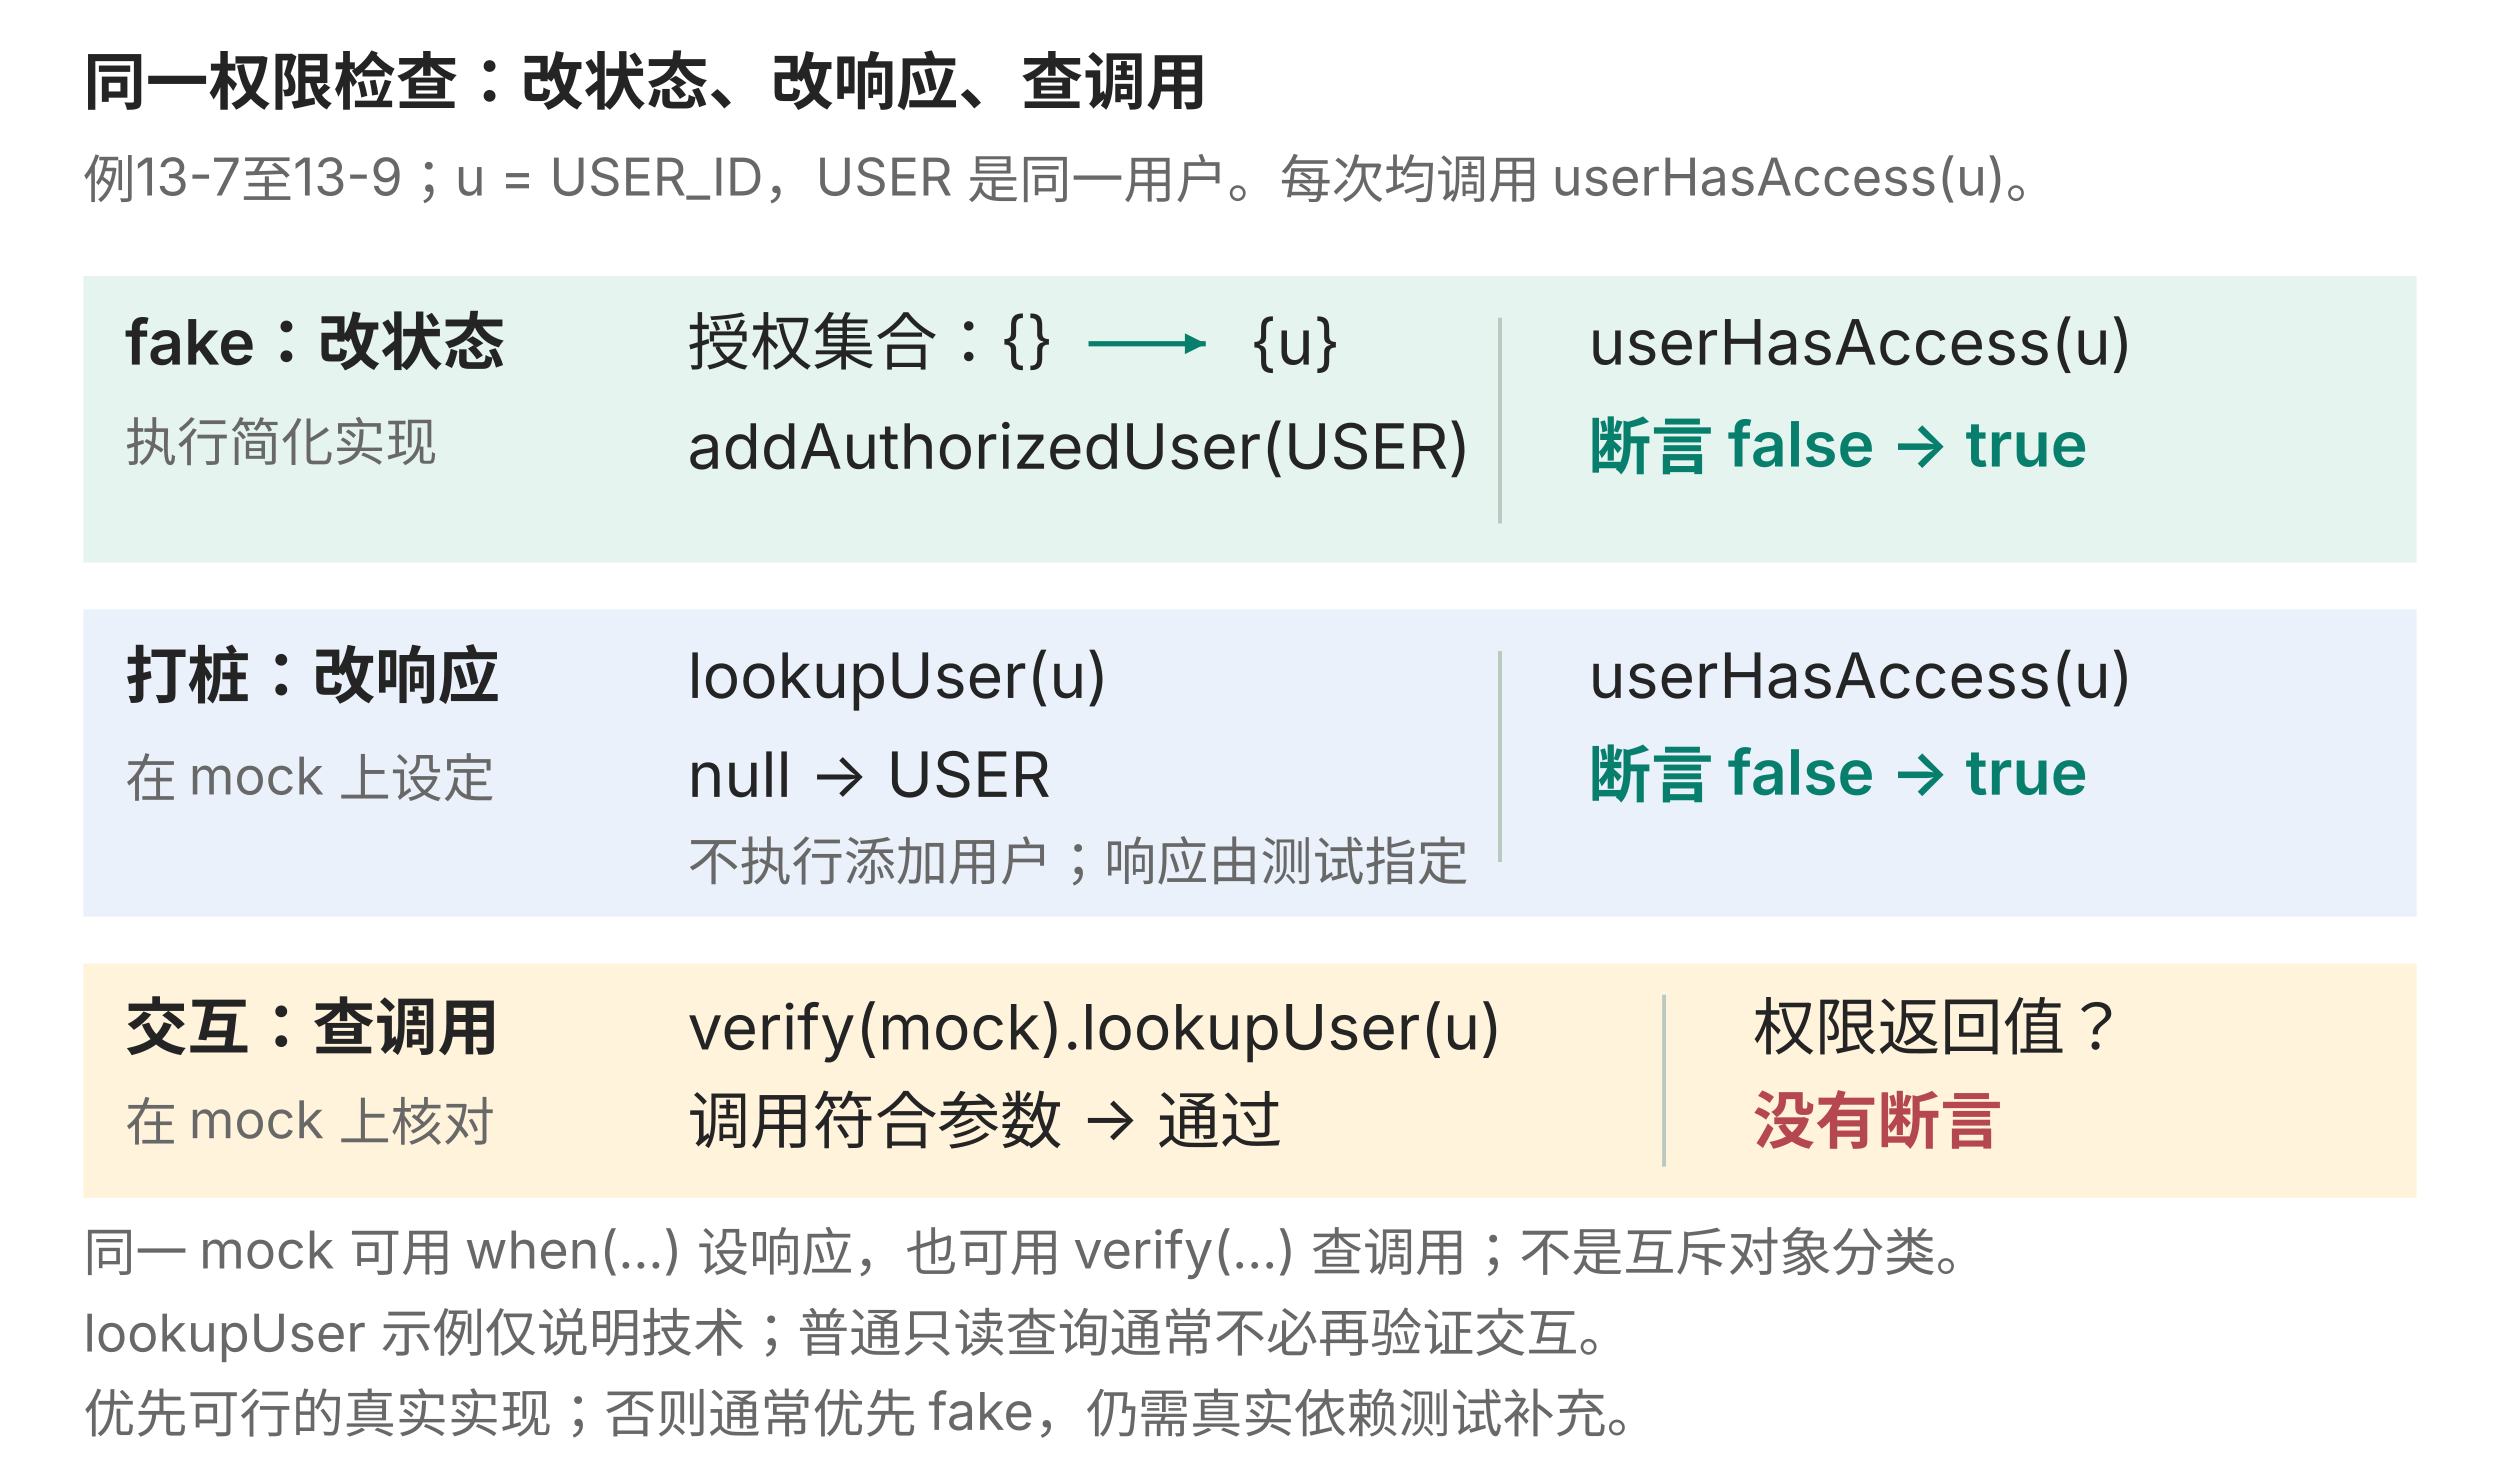
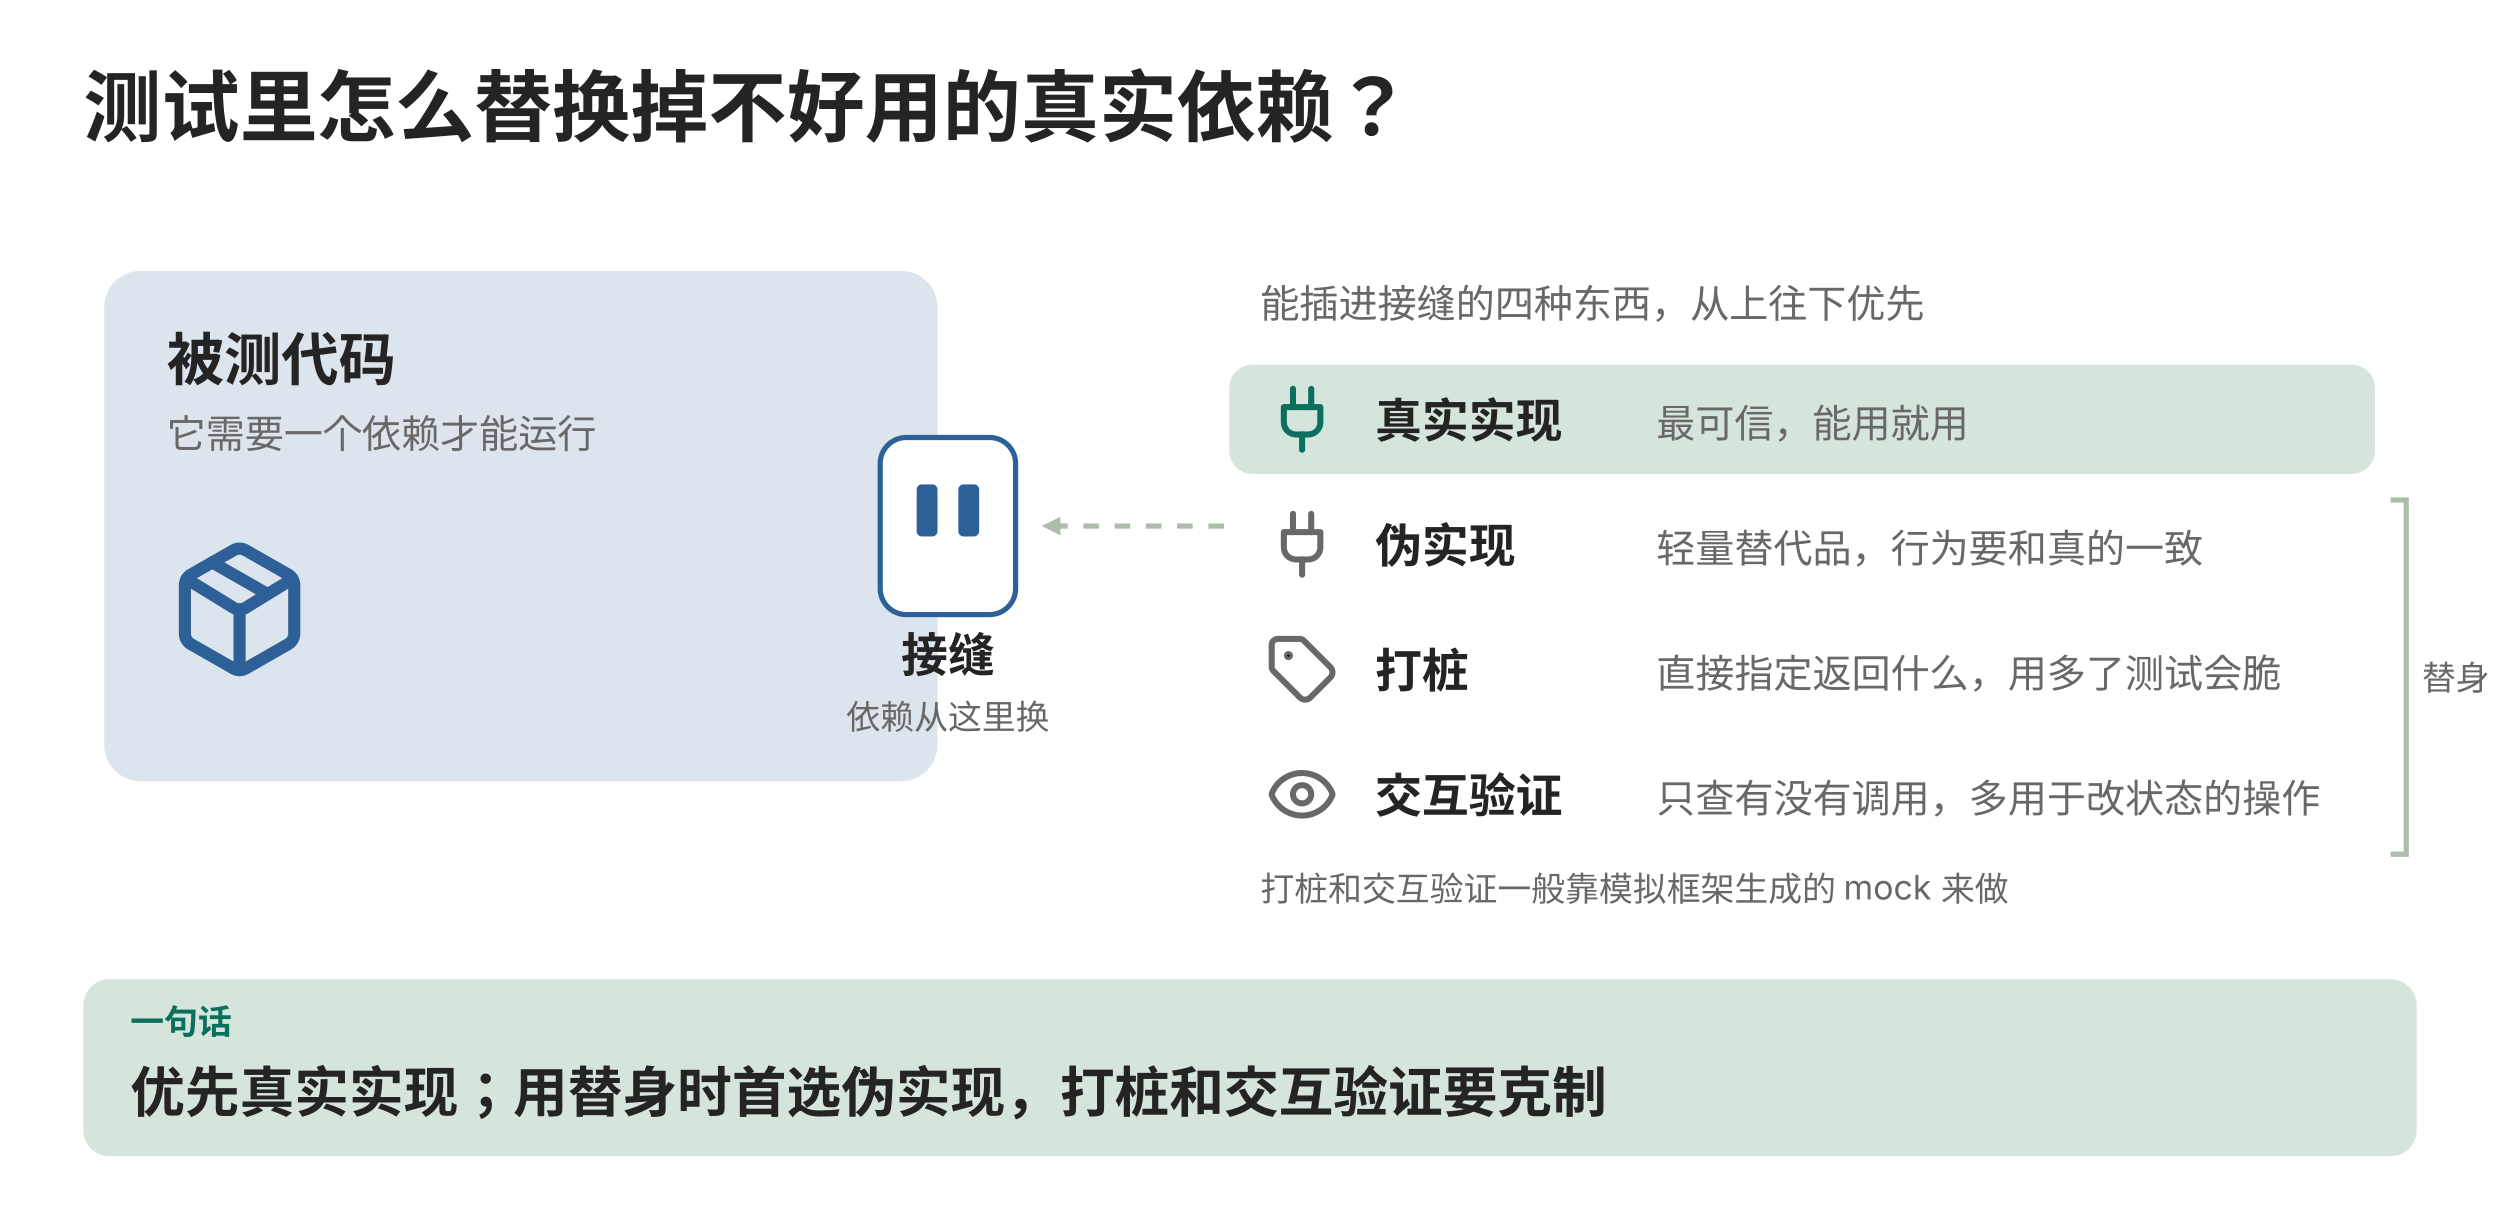
- <svg xmlns="http://www.w3.org/2000/svg" width="960" height="560" viewBox="0 0 960 560" class="chapter-svg cg-ch13" data-layout="desktop" role="img" aria-labelledby="ch13-title ch13-desc">
+ <svg xmlns="http://www.w3.org/2000/svg" width="960" height="472" viewBox="0 0 960 472" class="chapter-svg cg-ch13" data-layout="desktop" role="img" aria-labelledby="ch13-title ch13-desc">
  <style>
- .cg-ch13[data-layout="desktop"] text {font-family:-apple-system,BlinkMacSystemFont,"Segoe UI","PingFang SC","Microsoft YaHei",sans-serif;font-size:24px;font-weight:400;letter-spacing:0;fill:var(--diagram-ink,#242424)}
- .cg-ch13[data-layout="desktop"] .small {font-size:20px;fill:var(--diagram-muted,#686868)}
- .cg-ch13[data-layout="desktop"] .strong {font-weight:600}
- .cg-ch13[data-layout="desktop"] .good {fill:var(--diagram-primary,#087f6d);font-weight:600}
- .cg-ch13[data-layout="desktop"] .bad {fill:var(--diagram-danger,#b54750);font-weight:600}
- .cg-ch13[data-layout="desktop"] .rule {fill:none;stroke:var(--diagram-line,#b9c9c0);stroke-width:1.5}
- .cg-ch13[data-layout="desktop"] .arrow {fill:none;stroke:var(--diagram-primary,#087f6d);stroke-width:2;marker-end:url(#ch13-arrow)}
- </style>
+     .cg-ch13[data-layout="desktop"] text {font-family:-apple-system,BlinkMacSystemFont,'Segoe UI','PingFang SC','Microsoft YaHei',sans-serif;fill:var(--diagram-ink,#242424)}
+     .cg-ch13[data-layout="desktop"] .headline {font-size:30px;font-weight:600}
+     .cg-ch13[data-layout="desktop"] .headline-m {font-size:23px;font-weight:600}
+     .cg-ch13[data-layout="desktop"] .story-headline {font-size:26px;font-weight:600}
+     .cg-ch13[data-layout="desktop"] .story-headline-m {font-size:21px;font-weight:600}
+     .cg-ch13[data-layout="desktop"] .h22 {font-size:22px;font-weight:600}
+     .cg-ch13[data-layout="desktop"] .h20 {font-size:20px;font-weight:600}
+     .cg-ch13[data-layout="desktop"] .h19 {font-size:19px;font-weight:600}
+     .cg-ch13[data-layout="desktop"] .h18 {font-size:18px;font-weight:600}
+     .cg-ch13[data-layout="desktop"] .h16 {font-size:16px;font-weight:600}
+     .cg-ch13[data-layout="desktop"] .t15 {font-size:15px}
+     .cg-ch13[data-layout="desktop"] .t14 {font-size:14px}
+     .cg-ch13[data-layout="desktop"] .c15 {font-size:15px;fill:var(--diagram-muted,#686868)}
+     .cg-ch13[data-layout="desktop"] .c14 {font-size:14px;fill:var(--diagram-muted,#686868)}
+     .cg-ch13[data-layout="desktop"] .c13 {font-size:13px;fill:var(--diagram-muted,#686868)}
+     .cg-ch13[data-layout="desktop"] .tag {font-size:13px;font-weight:600;fill:var(--diagram-primary,#0b6f5d)}
+     .cg-ch13[data-layout="desktop"] .act {font-size:12px;font-weight:600;letter-spacing:1px}
+     .cg-ch13[data-layout="desktop"] .answer {font-size:21px;font-weight:600}
+     .cg-ch13[data-layout="desktop"] .answer-m {font-size:17px;font-weight:600}
+     .cg-ch13[data-layout="desktop"] .emph {font-size:20px;font-weight:600}
+     .cg-ch13[data-layout="desktop"] .emph-m {font-size:18px;font-weight:600}
+   </style>
+   <rect x="0" y="0" width="960" height="472" fill="var(--diagram-bg,#fff)" />
  <defs>
-     <marker id="ch13-arrow" viewBox="0 0 10 10" refX="9" refY="5" markerWidth="10" markerHeight="10" orient="auto" markerUnits="userSpaceOnUse">
-       <path d="M1 1 L9 5 L1 9 Z" fill="var(--diagram-primary,#087f6d)" />
+     <marker id="ch13-arrow" viewBox="0 0 10 10" refX="9" refY="5" markerWidth="9" markerHeight="9" orient="auto" markerUnits="userSpaceOnUse">
+       <path d="M1 1L9 5L1 9Z" fill="var(--diagram-line,#aebbad)" />
    </marker>
  </defs>
-   <rect id="ch13-region-1" x="0" y="0" width="960" height="560" fill="var(--diagram-bg,#fff)" />
-   <text x="32" y="40" text-anchor="start" class="strong">同一权限检查：改状态、改响应、查调用</text>
-   <text x="32" y="76" text-anchor="start" class="small">例13-7至13-9；u = USER_ID，USER 是同一用户。每次均调用 userHasAccess(u)。</text>
-   <rect id="ch13-region-2" x="32" y="106" width="896" height="110" fill="var(--diagram-primary-soft,#e5f4ee)" />
-   <text x="48" y="140" text-anchor="start" class="strong" data-fit="ch13-region-2">fake：改状态</text>
-   <text x="48" y="177" text-anchor="start" class="small" data-fit="ch13-region-2">执行简化实现</text>
-   <text x="264" y="140" text-anchor="start" class="">授权集合：{}</text>
-   <path class="arrow" d="M418 132 L463 132" />
-   <text x="480" y="140" text-anchor="start" class="">{u}</text>
-   <text x="264" y="180" text-anchor="start" class="" data-fit="ch13-region-2">addAuthorizedUser(USER)</text>
-   <path class="rule" d="M576 122 L576 201" />
-   <text x="610" y="140" text-anchor="start" class="" data-fit="ch13-region-2">userHasAccess(u)</text>
-   <text x="610" y="180" text-anchor="start" class="good" data-fit="ch13-region-2">断言 false → true</text>
-   <rect id="ch13-region-3" x="32" y="234" width="896" height="118" fill="var(--diagram-secondary-soft,#eaf1fa)" />
-   <text x="48" y="268" text-anchor="start" class="strong" data-fit="ch13-region-3">打桩：改响应</text>
-   <text x="48" y="306" text-anchor="start" class="small" data-fit="ch13-region-3">在 mock 上设定</text>
-   <text x="264" y="268" text-anchor="start" class="" data-fit="ch13-region-3">lookupUser(u)</text>
-   <text x="264" y="306" text-anchor="start" class="" data-fit="ch13-region-3">null → USER</text>
-   <path class="rule" d="M576 250 L576 331" />
-   <text x="610" y="268" text-anchor="start" class="" data-fit="ch13-region-3">userHasAccess(u)</text>
-   <text x="610" y="306" text-anchor="start" class="good" data-fit="ch13-region-3">断言 false → true</text>
-   <text x="264" y="338" text-anchor="start" class="small" data-fit="ch13-region-3">不执行添加用户；响应由测试指定</text>
-   <rect id="ch13-region-4" x="32" y="370" width="896" height="90" fill="var(--diagram-warm-soft,#fff3dc)" />
-   <text x="48" y="403" text-anchor="start" class="strong" data-fit="ch13-region-4">交互：查调用</text>
-   <text x="48" y="438" text-anchor="start" class="small" data-fit="ch13-region-4">在 mock 上核对</text>
-   <text x="264" y="403" text-anchor="start" class="" data-fit="ch13-region-4">verify(mock).lookupUser(u)</text>
-   <text x="264" y="439" text-anchor="start" class="" data-fit="ch13-region-4">调用符合参数 → 通过</text>
-   <path class="rule" d="M639 382 L639 448" />
-   <text x="673" y="403" text-anchor="start" class="" data-fit="ch13-region-4">权限返回值？</text>
-   <text x="673" y="439" text-anchor="start" class="bad" data-fit="ch13-region-4">没有断言</text>
-   <text x="32" y="488" text-anchor="start" class="small">同一 mock 可用 when(...) 设响应，也可用 verify(...) 查调用；不是互斥对象分类。</text>
-   <text x="32" y="519" text-anchor="start" class="small">lookupUser 示例仅说明技术；普通只读查询通常不必再验证交互。</text>
-   <text x="32" y="550" text-anchor="start" class="small">优先可行的真实实现；否则通常优先 fake，仍需真实依赖测试补充。</text>
+   <text x="32.0" y="52.0" class="headline" text-anchor="start">测试里怎么替换掉不好用的真实依赖？</text>
+   <rect x="40.0" y="104.0" width="320.0" height="196.0" rx="14" fill="var(--diagram-secondary-soft,#dce4ed)" />
+   <text x="64.0" y="146.0" class="h22" text-anchor="start">被测代码</text>
+   <text x="64.0" y="172.0" class="c15" text-anchor="start">它需要一个依赖才能运行</text>
+   <g transform="translate(64.0,206.0) scale(2.333)" fill="none" stroke="var(--diagram-secondary,#2c6096)" stroke-width="2" stroke-linecap="round" stroke-linejoin="round">
+     <path d="M11 21.73a2 2 0 0 0 2 0l7-4A2 2 0 0 0 21 16V8a2 2 0 0 0-1-1.73l-7-4a2 2 0 0 0-2 0l-7 4A2 2 0 0 0 3 8v8a2 2 0 0 0 1 1.73z" />
+     <path d="M12 22V12" />
+     <path d="m3.3 7 7.703 4.734a2 2 0 0 0 1.994 0L20.7 7" />
+     <path d="m7.5 4.27 9 5.15" />
+   </g>
+   <rect x="338.0" y="168.0" width="52.0" height="68.0" rx="10" fill="var(--diagram-bg,#fff)" stroke="var(--diagram-secondary,#2c6096)" stroke-width="2" />
+   <rect x="352" y="186" width="8" height="20" rx="2" fill="var(--diagram-secondary,#2c6096)" />
+   <rect x="368" y="186" width="8" height="20" rx="2" fill="var(--diagram-secondary,#2c6096)" />
+   <text x="364.0" y="258.0" class="h18" text-anchor="middle">接缝</text>
+   <text x="364.0" y="280.0" class="c13" text-anchor="middle">依赖从这里换</text>
+   <path d="M470.0 202.0 L400.0 202.0" fill="none" stroke="var(--diagram-line,#aebbad)" stroke-width="2" stroke-dasharray="6 6" marker-end="url(#ch13-arrow)" />
+   <text x="484.0" y="122.0" class="c15" text-anchor="start">能插进接缝的四种东西，从上往下优先</text>
+   <rect x="472.0" y="140.0" width="440.0" height="42.0" rx="9" fill="var(--diagram-primary-soft,#d6e5dc)" />
+   <g transform="translate(486.0,147.0) scale(1.167)" fill="none" stroke="var(--diagram-primary,#0b6f5d)" stroke-width="2" stroke-linecap="round" stroke-linejoin="round">
+     <path d="M12 22v-5" />
+     <path d="M9 8V2" />
+     <path d="M15 8V2" />
+     <path d="M18 8v5a4 4 0 0 1-4 4h-4a4 4 0 0 1-4-4V8Z" />
+   </g>
+   <text x="528.0" y="168.0" class="h18" text-anchor="start">真实实现</text>
+   <text x="636.0" y="168.0" class="c15" text-anchor="start">最可信，能用就用</text>
+   <g transform="translate(486.0,195.0) scale(1.167)" fill="none" stroke="var(--diagram-muted,#686868)" stroke-width="2" stroke-linecap="round" stroke-linejoin="round">
+     <path d="M12 22v-5" />
+     <path d="M9 8V2" />
+     <path d="M15 8V2" />
+     <path d="M18 8v5a4 4 0 0 1-4 4h-4a4 4 0 0 1-4-4V8Z" />
+   </g>
+   <text x="528.0" y="216.0" class="h18" text-anchor="start">伪实现</text>
+   <text x="636.0" y="216.0" class="c15" text-anchor="start">轻量替代品，行为要和真的一致</text>
+   <g transform="translate(486.0,243.0) scale(1.167)" fill="none" stroke="var(--diagram-muted,#686868)" stroke-width="2" stroke-linecap="round" stroke-linejoin="round">
+     <path d="M12.586 2.586A2 2 0 0 0 11.172 2H4a2 2 0 0 0-2 2v7.172a2 2 0 0 0 .586 1.414l8.704 8.704a2.426 2.426 0 0 0 3.42 0l6.58-6.58a2.426 2.426 0 0 0 0-3.42z" />
+     <circle cx="7.5" cy="7.5" r=".5" fill="currentColor" />
+   </g>
+   <text x="528.0" y="264.0" class="h18" text-anchor="start">打桩</text>
+   <text x="636.0" y="264.0" class="c15" text-anchor="start">直接指定返回什么，用多了测试会脆</text>
+   <g transform="translate(486.0,291.0) scale(1.167)" fill="none" stroke="var(--diagram-muted,#686868)" stroke-width="2" stroke-linecap="round" stroke-linejoin="round">
+     <path d="M2.062 12.348a1 1 0 0 1 0-.696 10.75 10.75 0 0 1 19.876 0 1 1 0 0 1 0 .696 10.75 10.75 0 0 1-19.876 0" />
+     <circle cx="12" cy="12" r="3" />
+   </g>
+   <text x="528.0" y="312.0" class="h18" text-anchor="start">交互验证</text>
+   <text x="636.0" y="312.0" class="c15" text-anchor="start">只查有没有调用，多用于改状态的操作</text>
+   <path d="M918 192 h6 v136 h-6" fill="none" stroke="var(--diagram-line,#aebbad)" stroke-width="2" />
+   <text x="930.0" y="265.0" class="c13" text-anchor="start">替身</text>
+   <text x="484.0" y="346.0" class="c13" text-anchor="start">打桩和交互验证一般靠模拟框架生成的 mock 来做</text>
+   <rect x="32.0" y="376.0" width="896.0" height="68.0" rx="10" fill="var(--diagram-primary-soft,#d6e5dc)" />
+   <text x="50.0" y="397.0" class="tag" text-anchor="start">一句话</text>
+   <text x="50.0" y="427.0" class="answer" text-anchor="start">优先真实实现；用替身时首选伪实现，打桩和交互验证要克制</text>
</svg>
